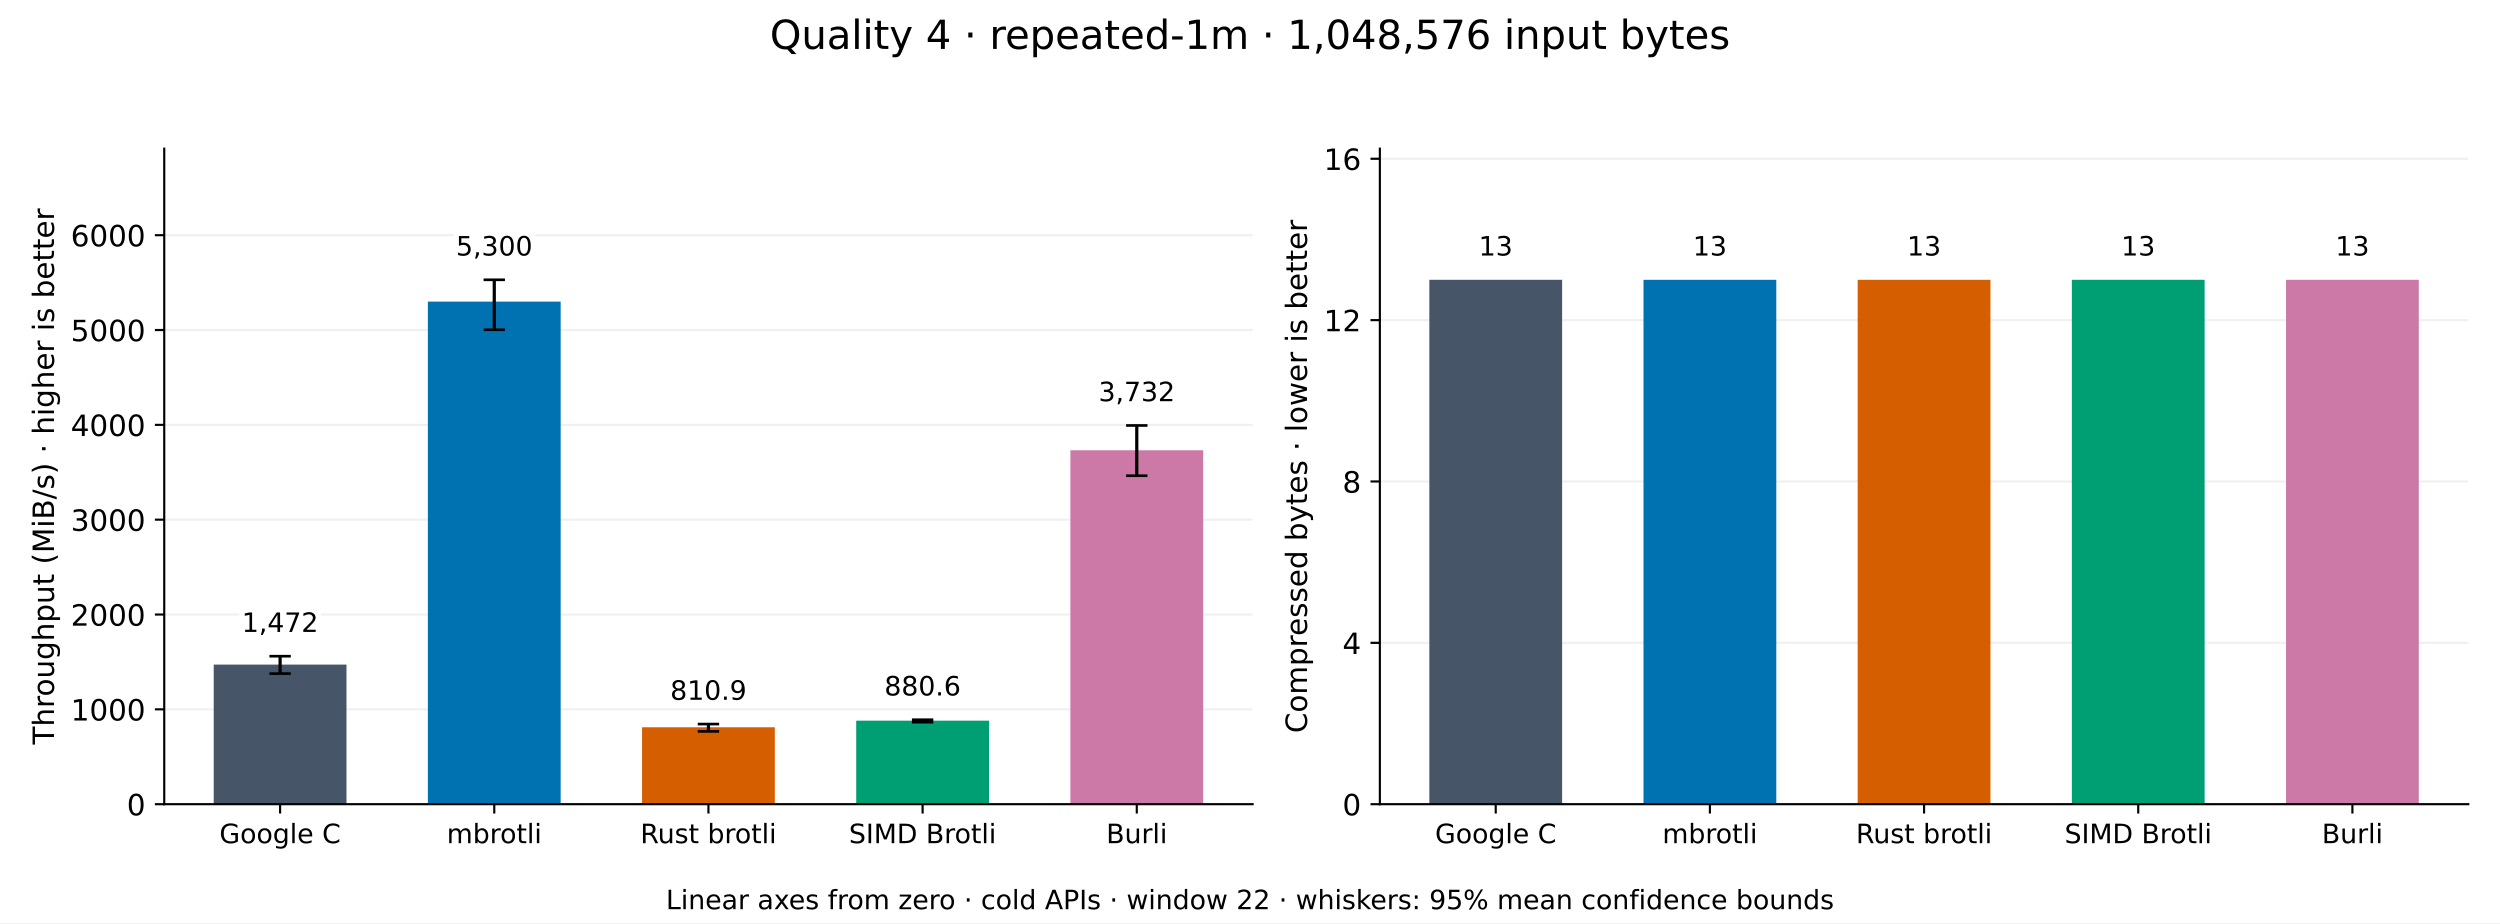
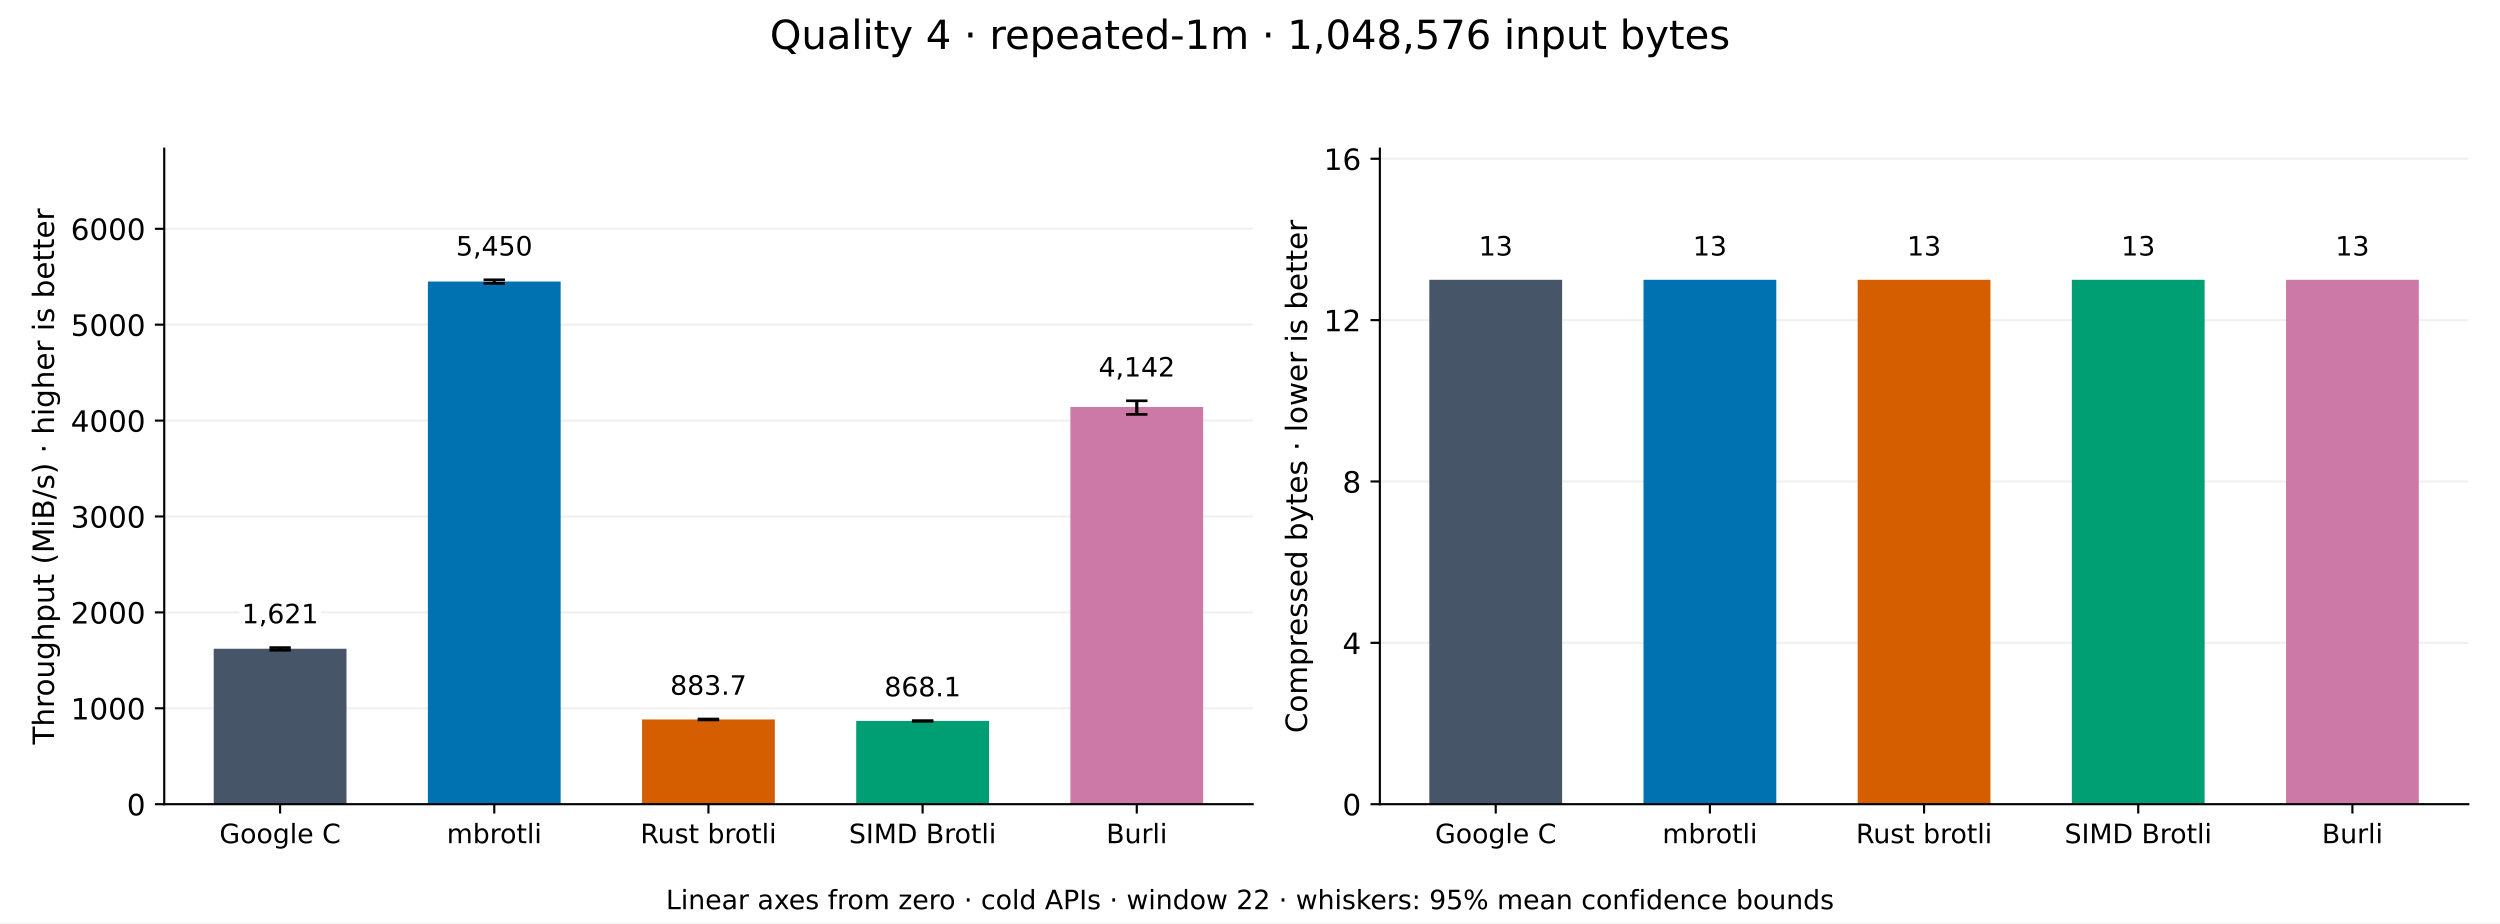
<svg xmlns="http://www.w3.org/2000/svg" xmlns:xlink="http://www.w3.org/1999/xlink" width="936pt" height="345.6pt" viewBox="0 0 936 345.6" version="1.1">
  <defs>
    <style type="text/css">*{stroke-linejoin: round; stroke-linecap: butt}</style>
  </defs>
  <g id="figure_1">
    <g id="patch_1">
      <path d="M 0 345.6 L 936 345.6 L 936 0 L 0 0 z " style="fill: #ffffff" />
    </g>
    <g id="axes_1">
      <g id="patch_2">
        <path d="M 61.49 301.088 L 468.99 301.088 L 468.99 55.666 L 61.49 55.666 z " style="fill: #ffffff" />
      </g>
      <g id="matplotlib.axis_1">
        <g id="xtick_1">
          <g id="line2d_1">
            <defs>
              <path id="m3d63aaa0ea" d="M 0 0 L 0 3.5 " style="stroke: #000000; stroke-width: 0.8" />
            </defs>
            <g>
              <use xlink:href="#m3d63aaa0ea" x="104.87" y="301.088" style="stroke: #000000; stroke-width: 0.8" />
            </g>
          </g>
          <g id="text_1">
            <text style="font-size: 10px; font-family: 'DejaVu Sans', 'Bitstream Vera Sans', 'Computer Modern Sans Serif', 'Lucida Grande', 'Verdana', 'Geneva', 'Lucid', 'Arial', 'Helvetica', 'Avant Garde', sans-serif; text-anchor: middle" x="104.87" y="315.686" transform="rotate(-0 104.8701 315.6864)">Google C</text>
          </g>
        </g>
        <g id="xtick_2">
          <g id="line2d_2">
            <g>
              <use xlink:href="#m3d63aaa0ea" x="185.055" y="301.088" style="stroke: #000000; stroke-width: 0.8" />
            </g>
          </g>
          <g id="text_2">
            <text style="font-size: 10px; font-family: 'DejaVu Sans', 'Bitstream Vera Sans', 'Computer Modern Sans Serif', 'Lucida Grande', 'Verdana', 'Geneva', 'Lucid', 'Arial', 'Helvetica', 'Avant Garde', sans-serif; text-anchor: middle" x="185.055" y="315.686" transform="rotate(-0 185.055 315.6864)">mbrotli</text>
          </g>
        </g>
        <g id="xtick_3">
          <g id="line2d_3">
            <g>
              <use xlink:href="#m3d63aaa0ea" x="265.24" y="301.088" style="stroke: #000000; stroke-width: 0.8" />
            </g>
          </g>
          <g id="text_3">
            <text style="font-size: 10px; font-family: 'DejaVu Sans', 'Bitstream Vera Sans', 'Computer Modern Sans Serif', 'Lucida Grande', 'Verdana', 'Geneva', 'Lucid', 'Arial', 'Helvetica', 'Avant Garde', sans-serif; text-anchor: middle" x="265.24" y="315.686" transform="rotate(-0 265.24 315.6864)">Rust brotli</text>
          </g>
        </g>
        <g id="xtick_4">
          <g id="line2d_4">
            <g>
              <use xlink:href="#m3d63aaa0ea" x="345.425" y="301.088" style="stroke: #000000; stroke-width: 0.8" />
            </g>
          </g>
          <g id="text_4">
            <text style="font-size: 10px; font-family: 'DejaVu Sans', 'Bitstream Vera Sans', 'Computer Modern Sans Serif', 'Lucida Grande', 'Verdana', 'Geneva', 'Lucid', 'Arial', 'Helvetica', 'Avant Garde', sans-serif; text-anchor: middle" x="345.425" y="315.686" transform="rotate(-0 345.425 315.6864)">SIMD Brotli</text>
          </g>
        </g>
        <g id="xtick_5">
          <g id="line2d_5">
            <g>
              <use xlink:href="#m3d63aaa0ea" x="425.61" y="301.088" style="stroke: #000000; stroke-width: 0.8" />
            </g>
          </g>
          <g id="text_5">
            <text style="font-size: 10px; font-family: 'DejaVu Sans', 'Bitstream Vera Sans', 'Computer Modern Sans Serif', 'Lucida Grande', 'Verdana', 'Geneva', 'Lucid', 'Arial', 'Helvetica', 'Avant Garde', sans-serif; text-anchor: middle" x="425.61" y="315.686" transform="rotate(-0 425.6099 315.6864)">Burli</text>
          </g>
        </g>
      </g>
      <g id="matplotlib.axis_2">
        <g id="ytick_1">
          <g id="line2d_6">
            <path d="M 61.49 301.088 L 468.99 301.088 " clip-path="url(#p4197ad3526)" style="fill: none; stroke: #b0b0b0; stroke-opacity: 0.18; stroke-width: 0.8; stroke-linecap: square" />
          </g>
          <g id="line2d_7">
            <defs>
              <path id="mb6c034703b" d="M 0 0 L -3.5 0 " style="stroke: #000000; stroke-width: 0.8" />
            </defs>
            <g>
              <use xlink:href="#mb6c034703b" x="61.49" y="301.088" style="stroke: #000000; stroke-width: 0.8" />
            </g>
          </g>
          <g id="text_6">
            <text style="font-size: 11px; font-family: 'DejaVu Sans', 'Bitstream Vera Sans', 'Computer Modern Sans Serif', 'Lucida Grande', 'Verdana', 'Geneva', 'Lucid', 'Arial', 'Helvetica', 'Avant Garde', sans-serif; text-anchor: end" x="54.49" y="305.267" transform="rotate(-0 54.49 305.2671)">0</text>
          </g>
        </g>
        <g id="ytick_2">
          <g id="line2d_8">
-             <path d="M 61.49 265.583 L 468.99 265.583 " clip-path="url(#p4197ad3526)" style="fill: none; stroke: #b0b0b0; stroke-opacity: 0.18; stroke-width: 0.8; stroke-linecap: square" />
+             <path d="M 61.49 265.182 L 468.99 265.182 " clip-path="url(#p4197ad3526)" style="fill: none; stroke: #b0b0b0; stroke-opacity: 0.18; stroke-width: 0.8; stroke-linecap: square" />
          </g>
          <g id="line2d_9">
            <g>
-               <use xlink:href="#mb6c034703b" x="61.49" y="265.583" style="stroke: #000000; stroke-width: 0.8" />
+               <use xlink:href="#mb6c034703b" x="61.49" y="265.182" style="stroke: #000000; stroke-width: 0.8" />
            </g>
          </g>
          <g id="text_7">
-             <text style="font-size: 11px; font-family: 'DejaVu Sans', 'Bitstream Vera Sans', 'Computer Modern Sans Serif', 'Lucida Grande', 'Verdana', 'Geneva', 'Lucid', 'Arial', 'Helvetica', 'Avant Garde', sans-serif; text-anchor: end" x="54.49" y="269.762" transform="rotate(-0 54.49 269.7624)">1000</text>
+             <text style="font-size: 11px; font-family: 'DejaVu Sans', 'Bitstream Vera Sans', 'Computer Modern Sans Serif', 'Lucida Grande', 'Verdana', 'Geneva', 'Lucid', 'Arial', 'Helvetica', 'Avant Garde', sans-serif; text-anchor: end" x="54.49" y="269.361" transform="rotate(-0 54.49 269.3614)">1000</text>
          </g>
        </g>
        <g id="ytick_3">
          <g id="line2d_10">
-             <path d="M 61.49 230.078 L 468.99 230.078 " clip-path="url(#p4197ad3526)" style="fill: none; stroke: #b0b0b0; stroke-opacity: 0.18; stroke-width: 0.8; stroke-linecap: square" />
+             <path d="M 61.49 229.277 L 468.99 229.277 " clip-path="url(#p4197ad3526)" style="fill: none; stroke: #b0b0b0; stroke-opacity: 0.18; stroke-width: 0.8; stroke-linecap: square" />
          </g>
          <g id="line2d_11">
            <g>
-               <use xlink:href="#mb6c034703b" x="61.49" y="230.078" style="stroke: #000000; stroke-width: 0.8" />
+               <use xlink:href="#mb6c034703b" x="61.49" y="229.277" style="stroke: #000000; stroke-width: 0.8" />
            </g>
          </g>
          <g id="text_8">
-             <text style="font-size: 11px; font-family: 'DejaVu Sans', 'Bitstream Vera Sans', 'Computer Modern Sans Serif', 'Lucida Grande', 'Verdana', 'Geneva', 'Lucid', 'Arial', 'Helvetica', 'Avant Garde', sans-serif; text-anchor: end" x="54.49" y="234.258" transform="rotate(-0 54.49 234.2576)">2000</text>
+             <text style="font-size: 11px; font-family: 'DejaVu Sans', 'Bitstream Vera Sans', 'Computer Modern Sans Serif', 'Lucida Grande', 'Verdana', 'Geneva', 'Lucid', 'Arial', 'Helvetica', 'Avant Garde', sans-serif; text-anchor: end" x="54.49" y="233.456" transform="rotate(-0 54.49 233.4557)">2000</text>
          </g>
        </g>
        <g id="ytick_4">
          <g id="line2d_12">
-             <path d="M 61.49 194.574 L 468.99 194.574 " clip-path="url(#p4197ad3526)" style="fill: none; stroke: #b0b0b0; stroke-opacity: 0.18; stroke-width: 0.8; stroke-linecap: square" />
+             <path d="M 61.49 193.371 L 468.99 193.371 " clip-path="url(#p4197ad3526)" style="fill: none; stroke: #b0b0b0; stroke-opacity: 0.18; stroke-width: 0.8; stroke-linecap: square" />
          </g>
          <g id="line2d_13">
            <g>
-               <use xlink:href="#mb6c034703b" x="61.49" y="194.574" style="stroke: #000000; stroke-width: 0.8" />
+               <use xlink:href="#mb6c034703b" x="61.49" y="193.371" style="stroke: #000000; stroke-width: 0.8" />
            </g>
          </g>
          <g id="text_9">
-             <text style="font-size: 11px; font-family: 'DejaVu Sans', 'Bitstream Vera Sans', 'Computer Modern Sans Serif', 'Lucida Grande', 'Verdana', 'Geneva', 'Lucid', 'Arial', 'Helvetica', 'Avant Garde', sans-serif; text-anchor: end" x="54.49" y="198.753" transform="rotate(-0 54.49 198.7528)">3000</text>
+             <text style="font-size: 11px; font-family: 'DejaVu Sans', 'Bitstream Vera Sans', 'Computer Modern Sans Serif', 'Lucida Grande', 'Verdana', 'Geneva', 'Lucid', 'Arial', 'Helvetica', 'Avant Garde', sans-serif; text-anchor: end" x="54.49" y="197.55" transform="rotate(-0 54.49 197.55)">3000</text>
          </g>
        </g>
        <g id="ytick_5">
          <g id="line2d_14">
-             <path d="M 61.49 159.069 L 468.99 159.069 " clip-path="url(#p4197ad3526)" style="fill: none; stroke: #b0b0b0; stroke-opacity: 0.18; stroke-width: 0.8; stroke-linecap: square" />
+             <path d="M 61.49 157.465 L 468.99 157.465 " clip-path="url(#p4197ad3526)" style="fill: none; stroke: #b0b0b0; stroke-opacity: 0.18; stroke-width: 0.8; stroke-linecap: square" />
          </g>
          <g id="line2d_15">
            <g>
-               <use xlink:href="#mb6c034703b" x="61.49" y="159.069" style="stroke: #000000; stroke-width: 0.8" />
+               <use xlink:href="#mb6c034703b" x="61.49" y="157.465" style="stroke: #000000; stroke-width: 0.8" />
            </g>
          </g>
          <g id="text_10">
-             <text style="font-size: 11px; font-family: 'DejaVu Sans', 'Bitstream Vera Sans', 'Computer Modern Sans Serif', 'Lucida Grande', 'Verdana', 'Geneva', 'Lucid', 'Arial', 'Helvetica', 'Avant Garde', sans-serif; text-anchor: end" x="54.49" y="163.248" transform="rotate(-0 54.49 163.2481)">4000</text>
+             <text style="font-size: 11px; font-family: 'DejaVu Sans', 'Bitstream Vera Sans', 'Computer Modern Sans Serif', 'Lucida Grande', 'Verdana', 'Geneva', 'Lucid', 'Arial', 'Helvetica', 'Avant Garde', sans-serif; text-anchor: end" x="54.49" y="161.644" transform="rotate(-0 54.49 161.6443)">4000</text>
          </g>
        </g>
        <g id="ytick_6">
          <g id="line2d_16">
-             <path d="M 61.49 123.564 L 468.99 123.564 " clip-path="url(#p4197ad3526)" style="fill: none; stroke: #b0b0b0; stroke-opacity: 0.18; stroke-width: 0.8; stroke-linecap: square" />
+             <path d="M 61.49 121.559 L 468.99 121.559 " clip-path="url(#p4197ad3526)" style="fill: none; stroke: #b0b0b0; stroke-opacity: 0.18; stroke-width: 0.8; stroke-linecap: square" />
          </g>
          <g id="line2d_17">
            <g>
-               <use xlink:href="#mb6c034703b" x="61.49" y="123.564" style="stroke: #000000; stroke-width: 0.8" />
+               <use xlink:href="#mb6c034703b" x="61.49" y="121.559" style="stroke: #000000; stroke-width: 0.8" />
            </g>
          </g>
          <g id="text_11">
-             <text style="font-size: 11px; font-family: 'DejaVu Sans', 'Bitstream Vera Sans', 'Computer Modern Sans Serif', 'Lucida Grande', 'Verdana', 'Geneva', 'Lucid', 'Arial', 'Helvetica', 'Avant Garde', sans-serif; text-anchor: end" x="54.49" y="127.743" transform="rotate(-0 54.49 127.7433)">5000</text>
+             <text style="font-size: 11px; font-family: 'DejaVu Sans', 'Bitstream Vera Sans', 'Computer Modern Sans Serif', 'Lucida Grande', 'Verdana', 'Geneva', 'Lucid', 'Arial', 'Helvetica', 'Avant Garde', sans-serif; text-anchor: end" x="54.49" y="125.739" transform="rotate(-0 54.49 125.7386)">5000</text>
          </g>
        </g>
        <g id="ytick_7">
          <g id="line2d_18">
-             <path d="M 61.49 88.059 L 468.99 88.059 " clip-path="url(#p4197ad3526)" style="fill: none; stroke: #b0b0b0; stroke-opacity: 0.18; stroke-width: 0.8; stroke-linecap: square" />
+             <path d="M 61.49 85.654 L 468.99 85.654 " clip-path="url(#p4197ad3526)" style="fill: none; stroke: #b0b0b0; stroke-opacity: 0.18; stroke-width: 0.8; stroke-linecap: square" />
          </g>
          <g id="line2d_19">
            <g>
-               <use xlink:href="#mb6c034703b" x="61.49" y="88.059" style="stroke: #000000; stroke-width: 0.8" />
+               <use xlink:href="#mb6c034703b" x="61.49" y="85.654" style="stroke: #000000; stroke-width: 0.8" />
            </g>
          </g>
          <g id="text_12">
-             <text style="font-size: 11px; font-family: 'DejaVu Sans', 'Bitstream Vera Sans', 'Computer Modern Sans Serif', 'Lucida Grande', 'Verdana', 'Geneva', 'Lucid', 'Arial', 'Helvetica', 'Avant Garde', sans-serif; text-anchor: end" x="54.49" y="92.239" transform="rotate(-0 54.49 92.23854)">6000</text>
+             <text style="font-size: 11px; font-family: 'DejaVu Sans', 'Bitstream Vera Sans', 'Computer Modern Sans Serif', 'Lucida Grande', 'Verdana', 'Geneva', 'Lucid', 'Arial', 'Helvetica', 'Avant Garde', sans-serif; text-anchor: end" x="54.49" y="89.833" transform="rotate(-0 54.49 89.83291)">6000</text>
          </g>
        </g>
        <g id="text_13">
          <text style="font-size: 11px; font-family: 'DejaVu Sans', 'Bitstream Vera Sans', 'Computer Modern Sans Serif', 'Lucida Grande', 'Verdana', 'Geneva', 'Lucid', 'Arial', 'Helvetica', 'Avant Garde', sans-serif; text-anchor: middle" x="20.207" y="178.377" transform="rotate(-90 20.20734 178.377)">Throughput (MiB/s) · higher is better</text>
        </g>
      </g>
      <g id="patch_3">
-         <path d="M 80.013 301.088 L 129.727 301.088 L 129.727 248.815 L 80.013 248.815 z " clip-path="url(#p4197ad3526)" style="fill: #475569" />
+         <path d="M 80.013 301.088 L 129.727 301.088 L 129.727 242.885 L 80.013 242.885 z " clip-path="url(#p4197ad3526)" style="fill: #475569" />
      </g>
      <g id="patch_4">
-         <path d="M 160.198 301.088 L 209.912 301.088 L 209.912 112.916 L 160.198 112.916 z " clip-path="url(#p4197ad3526)" style="fill: #0072b2" />
+         <path d="M 160.198 301.088 L 209.912 301.088 L 209.912 105.416 L 160.198 105.416 z " clip-path="url(#p4197ad3526)" style="fill: #0072b2" />
      </g>
      <g id="patch_5">
-         <path d="M 240.383 301.088 L 290.097 301.088 L 290.097 272.296 L 240.383 272.296 z " clip-path="url(#p4197ad3526)" style="fill: #d55e00" />
+         <path d="M 240.383 301.088 L 290.097 301.088 L 290.097 269.359 L 240.383 269.359 z " clip-path="url(#p4197ad3526)" style="fill: #d55e00" />
      </g>
      <g id="patch_6">
-         <path d="M 320.568 301.088 L 370.282 301.088 L 370.282 269.821 L 320.568 269.821 z " clip-path="url(#p4197ad3526)" style="fill: #009e73" />
+         <path d="M 320.568 301.088 L 370.282 301.088 L 370.282 269.919 L 320.568 269.919 z " clip-path="url(#p4197ad3526)" style="fill: #009e73" />
      </g>
      <g id="patch_7">
-         <path d="M 400.753 301.088 L 450.467 301.088 L 450.467 168.578 L 400.753 168.578 z " clip-path="url(#p4197ad3526)" style="fill: #cc79a7" />
+         <path d="M 400.753 301.088 L 450.467 301.088 L 450.467 152.372 L 400.753 152.372 z " clip-path="url(#p4197ad3526)" style="fill: #cc79a7" />
      </g>
      <g id="LineCollection_1">
-         <path d="M 104.87 252.206 L 104.87 245.675 " clip-path="url(#p4197ad3526)" style="fill: none; stroke: #000000; stroke-width: 1.2" />
-         <path d="M 185.055 123.449 L 185.055 104.75 " clip-path="url(#p4197ad3526)" style="fill: none; stroke: #000000; stroke-width: 1.2" />
-         <path d="M 265.24 273.843 L 265.24 271.083 " clip-path="url(#p4197ad3526)" style="fill: none; stroke: #000000; stroke-width: 1.2" />
-         <path d="M 345.425 270.391 L 345.425 269.462 " clip-path="url(#p4197ad3526)" style="fill: none; stroke: #000000; stroke-width: 1.2" />
-         <path d="M 425.61 178.124 L 425.61 159.294 " clip-path="url(#p4197ad3526)" style="fill: none; stroke: #000000; stroke-width: 1.2" />
+         <path d="M 104.87 243.467 L 104.87 242.45 " clip-path="url(#p4197ad3526)" style="fill: none; stroke: #000000; stroke-width: 1.2" />
+         <path d="M 185.055 106.111 L 185.055 104.75 " clip-path="url(#p4197ad3526)" style="fill: none; stroke: #000000; stroke-width: 1.2" />
+         <path d="M 265.24 269.53 L 265.24 269.196 " clip-path="url(#p4197ad3526)" style="fill: none; stroke: #000000; stroke-width: 1.2" />
+         <path d="M 345.425 270.076 L 345.425 269.781 " clip-path="url(#p4197ad3526)" style="fill: none; stroke: #000000; stroke-width: 1.2" />
+         <path d="M 425.61 155.14 L 425.61 150.065 " clip-path="url(#p4197ad3526)" style="fill: none; stroke: #000000; stroke-width: 1.2" />
      </g>
      <g id="line2d_20">
        <defs>
          <path id="ma4d3aa00d3" d="M 4 0 L -4 -0 " style="stroke: #000000" />
        </defs>
        <g clip-path="url(#p4197ad3526)">
-           <use xlink:href="#ma4d3aa00d3" x="104.87" y="252.206" style="fill: #1f77b4; stroke: #000000" />
-           <use xlink:href="#ma4d3aa00d3" x="185.055" y="123.449" style="fill: #1f77b4; stroke: #000000" />
-           <use xlink:href="#ma4d3aa00d3" x="265.24" y="273.843" style="fill: #1f77b4; stroke: #000000" />
-           <use xlink:href="#ma4d3aa00d3" x="345.425" y="270.391" style="fill: #1f77b4; stroke: #000000" />
-           <use xlink:href="#ma4d3aa00d3" x="425.61" y="178.124" style="fill: #1f77b4; stroke: #000000" />
+           <use xlink:href="#ma4d3aa00d3" x="104.87" y="243.467" style="fill: #1f77b4; stroke: #000000" />
+           <use xlink:href="#ma4d3aa00d3" x="185.055" y="106.111" style="fill: #1f77b4; stroke: #000000" />
+           <use xlink:href="#ma4d3aa00d3" x="265.24" y="269.53" style="fill: #1f77b4; stroke: #000000" />
+           <use xlink:href="#ma4d3aa00d3" x="345.425" y="270.076" style="fill: #1f77b4; stroke: #000000" />
+           <use xlink:href="#ma4d3aa00d3" x="425.61" y="155.14" style="fill: #1f77b4; stroke: #000000" />
        </g>
      </g>
      <g id="line2d_21">
        <g clip-path="url(#p4197ad3526)">
-           <use xlink:href="#ma4d3aa00d3" x="104.87" y="245.675" style="fill: #1f77b4; stroke: #000000" />
+           <use xlink:href="#ma4d3aa00d3" x="104.87" y="242.45" style="fill: #1f77b4; stroke: #000000" />
          <use xlink:href="#ma4d3aa00d3" x="185.055" y="104.75" style="fill: #1f77b4; stroke: #000000" />
-           <use xlink:href="#ma4d3aa00d3" x="265.24" y="271.083" style="fill: #1f77b4; stroke: #000000" />
-           <use xlink:href="#ma4d3aa00d3" x="345.425" y="269.462" style="fill: #1f77b4; stroke: #000000" />
-           <use xlink:href="#ma4d3aa00d3" x="425.61" y="159.294" style="fill: #1f77b4; stroke: #000000" />
+           <use xlink:href="#ma4d3aa00d3" x="265.24" y="269.196" style="fill: #1f77b4; stroke: #000000" />
+           <use xlink:href="#ma4d3aa00d3" x="345.425" y="269.781" style="fill: #1f77b4; stroke: #000000" />
+           <use xlink:href="#ma4d3aa00d3" x="425.61" y="150.065" style="fill: #1f77b4; stroke: #000000" />
        </g>
      </g>
      <g id="patch_8">
        <path d="M 61.49 301.088 L 61.49 55.666 " style="fill: none; stroke: #000000; stroke-width: 0.8; stroke-linejoin: miter; stroke-linecap: square" />
      </g>
      <g id="patch_9">
        <path d="M 61.49 301.088 L 468.99 301.088 " style="fill: none; stroke: #000000; stroke-width: 0.8; stroke-linejoin: miter; stroke-linecap: square" />
      </g>
      <g id="text_14">
        <g id="patch_10">
-           <path d="M 89.556 239.675 L 120.184 239.675 L 120.184 227.997 L 89.556 227.997 z " style="fill: #ffffff; opacity: 0.9" />
-         </g>
-         <text style="font-size: 10px; font-family: 'DejaVu Sans', 'Bitstream Vera Sans', 'Computer Modern Sans Serif', 'Lucida Grande', 'Verdana', 'Geneva', 'Lucid', 'Arial', 'Helvetica', 'Avant Garde', sans-serif; text-anchor: middle" x="104.87" y="236.596" transform="rotate(-0 104.8701 236.5956)">1,472</text>
+           <path d="M 89.556 236.45 L 120.184 236.45 L 120.184 224.772 L 89.556 224.772 z " style="fill: #ffffff; opacity: 0.9" />
+         </g>
+         <text style="font-size: 10px; font-family: 'DejaVu Sans', 'Bitstream Vera Sans', 'Computer Modern Sans Serif', 'Lucida Grande', 'Verdana', 'Geneva', 'Lucid', 'Arial', 'Helvetica', 'Avant Garde', sans-serif; text-anchor: middle" x="104.87" y="233.37" transform="rotate(-0 104.8701 233.3703)">1,621</text>
      </g>
      <g id="text_15">
        <g id="patch_11">
          <path d="M 169.741 98.75 L 200.369 98.75 L 200.369 87.072 L 169.741 87.072 z " style="fill: #ffffff; opacity: 0.9" />
        </g>
-         <text style="font-size: 10px; font-family: 'DejaVu Sans', 'Bitstream Vera Sans', 'Computer Modern Sans Serif', 'Lucida Grande', 'Verdana', 'Geneva', 'Lucid', 'Arial', 'Helvetica', 'Avant Garde', sans-serif; text-anchor: middle" x="185.055" y="95.671" transform="rotate(-0 185.055 95.67069)">5,300</text>
+         <text style="font-size: 10px; font-family: 'DejaVu Sans', 'Bitstream Vera Sans', 'Computer Modern Sans Serif', 'Lucida Grande', 'Verdana', 'Geneva', 'Lucid', 'Arial', 'Helvetica', 'Avant Garde', sans-serif; text-anchor: middle" x="185.055" y="95.671" transform="rotate(-0 185.055 95.67069)">5,450</text>
      </g>
      <g id="text_16">
        <g id="patch_12">
-           <path d="M 249.926 265.083 L 280.554 265.083 L 280.554 253.405 L 249.926 253.405 z " style="fill: #ffffff; opacity: 0.9" />
-         </g>
-         <text style="font-size: 10px; font-family: 'DejaVu Sans', 'Bitstream Vera Sans', 'Computer Modern Sans Serif', 'Lucida Grande', 'Verdana', 'Geneva', 'Lucid', 'Arial', 'Helvetica', 'Avant Garde', sans-serif; text-anchor: middle" x="265.24" y="262.004" transform="rotate(-0 265.24 262.0038)">810.9</text>
+           <path d="M 249.926 263.196 L 280.554 263.196 L 280.554 251.518 L 249.926 251.518 z " style="fill: #ffffff; opacity: 0.9" />
+         </g>
+         <text style="font-size: 10px; font-family: 'DejaVu Sans', 'Bitstream Vera Sans', 'Computer Modern Sans Serif', 'Lucida Grande', 'Verdana', 'Geneva', 'Lucid', 'Arial', 'Helvetica', 'Avant Garde', sans-serif; text-anchor: middle" x="265.24" y="260.116" transform="rotate(-0 265.24 260.1164)">883.7</text>
      </g>
      <g id="text_17">
        <g id="patch_13">
-           <path d="M 330.111 263.462 L 360.739 263.462 L 360.739 251.784 L 330.111 251.784 z " style="fill: #ffffff; opacity: 0.9" />
-         </g>
-         <text style="font-size: 10px; font-family: 'DejaVu Sans', 'Bitstream Vera Sans', 'Computer Modern Sans Serif', 'Lucida Grande', 'Verdana', 'Geneva', 'Lucid', 'Arial', 'Helvetica', 'Avant Garde', sans-serif; text-anchor: middle" x="345.425" y="260.382" transform="rotate(-0 345.425 260.3823)">880.6</text>
+           <path d="M 330.111 263.781 L 360.739 263.781 L 360.739 252.103 L 330.111 252.103 z " style="fill: #ffffff; opacity: 0.9" />
+         </g>
+         <text style="font-size: 10px; font-family: 'DejaVu Sans', 'Bitstream Vera Sans', 'Computer Modern Sans Serif', 'Lucida Grande', 'Verdana', 'Geneva', 'Lucid', 'Arial', 'Helvetica', 'Avant Garde', sans-serif; text-anchor: middle" x="345.425" y="260.701" transform="rotate(-0 345.425 260.701)">868.1</text>
      </g>
      <g id="text_18">
        <g id="patch_14">
-           <path d="M 410.296 153.294 L 440.924 153.294 L 440.924 141.616 L 410.296 141.616 z " style="fill: #ffffff; opacity: 0.9" />
-         </g>
-         <text style="font-size: 10px; font-family: 'DejaVu Sans', 'Bitstream Vera Sans', 'Computer Modern Sans Serif', 'Lucida Grande', 'Verdana', 'Geneva', 'Lucid', 'Arial', 'Helvetica', 'Avant Garde', sans-serif; text-anchor: middle" x="425.61" y="150.214" transform="rotate(-0 425.6099 150.2141)">3,732</text>
+           <path d="M 410.296 144.065 L 440.924 144.065 L 440.924 132.386 L 410.296 132.386 z " style="fill: #ffffff; opacity: 0.9" />
+         </g>
+         <text style="font-size: 10px; font-family: 'DejaVu Sans', 'Bitstream Vera Sans', 'Computer Modern Sans Serif', 'Lucida Grande', 'Verdana', 'Geneva', 'Lucid', 'Arial', 'Helvetica', 'Avant Garde', sans-serif; text-anchor: middle" x="425.61" y="140.985" transform="rotate(-0 425.6099 140.9848)">4,142</text>
      </g>
    </g>
    <g id="axes_2">
      <g id="patch_15">
        <path d="M 516.62 301.088 L 924.12 301.088 L 924.12 55.666 L 516.62 55.666 z " style="fill: #ffffff" />
      </g>
      <g id="matplotlib.axis_3">
        <g id="xtick_6">
          <g id="line2d_22">
            <g>
              <use xlink:href="#m3d63aaa0ea" x="560" y="301.088" style="stroke: #000000; stroke-width: 0.8" />
            </g>
          </g>
          <g id="text_19">
            <text style="font-size: 10px; font-family: 'DejaVu Sans', 'Bitstream Vera Sans', 'Computer Modern Sans Serif', 'Lucida Grande', 'Verdana', 'Geneva', 'Lucid', 'Arial', 'Helvetica', 'Avant Garde', sans-serif; text-anchor: middle" x="560" y="315.686" transform="rotate(-0 560.0001 315.6864)">Google C</text>
          </g>
        </g>
        <g id="xtick_7">
          <g id="line2d_23">
            <g>
              <use xlink:href="#m3d63aaa0ea" x="640.185" y="301.088" style="stroke: #000000; stroke-width: 0.8" />
            </g>
          </g>
          <g id="text_20">
            <text style="font-size: 10px; font-family: 'DejaVu Sans', 'Bitstream Vera Sans', 'Computer Modern Sans Serif', 'Lucida Grande', 'Verdana', 'Geneva', 'Lucid', 'Arial', 'Helvetica', 'Avant Garde', sans-serif; text-anchor: middle" x="640.185" y="315.686" transform="rotate(-0 640.185 315.6864)">mbrotli</text>
          </g>
        </g>
        <g id="xtick_8">
          <g id="line2d_24">
            <g>
              <use xlink:href="#m3d63aaa0ea" x="720.37" y="301.088" style="stroke: #000000; stroke-width: 0.8" />
            </g>
          </g>
          <g id="text_21">
            <text style="font-size: 10px; font-family: 'DejaVu Sans', 'Bitstream Vera Sans', 'Computer Modern Sans Serif', 'Lucida Grande', 'Verdana', 'Geneva', 'Lucid', 'Arial', 'Helvetica', 'Avant Garde', sans-serif; text-anchor: middle" x="720.37" y="315.686" transform="rotate(-0 720.37 315.6864)">Rust brotli</text>
          </g>
        </g>
        <g id="xtick_9">
          <g id="line2d_25">
            <g>
              <use xlink:href="#m3d63aaa0ea" x="800.555" y="301.088" style="stroke: #000000; stroke-width: 0.8" />
            </g>
          </g>
          <g id="text_22">
            <text style="font-size: 10px; font-family: 'DejaVu Sans', 'Bitstream Vera Sans', 'Computer Modern Sans Serif', 'Lucida Grande', 'Verdana', 'Geneva', 'Lucid', 'Arial', 'Helvetica', 'Avant Garde', sans-serif; text-anchor: middle" x="800.555" y="315.686" transform="rotate(-0 800.555 315.6864)">SIMD Brotli</text>
          </g>
        </g>
        <g id="xtick_10">
          <g id="line2d_26">
            <g>
              <use xlink:href="#m3d63aaa0ea" x="880.74" y="301.088" style="stroke: #000000; stroke-width: 0.8" />
            </g>
          </g>
          <g id="text_23">
            <text style="font-size: 10px; font-family: 'DejaVu Sans', 'Bitstream Vera Sans', 'Computer Modern Sans Serif', 'Lucida Grande', 'Verdana', 'Geneva', 'Lucid', 'Arial', 'Helvetica', 'Avant Garde', sans-serif; text-anchor: middle" x="880.74" y="315.686" transform="rotate(-0 880.7399 315.6864)">Burli</text>
          </g>
        </g>
      </g>
      <g id="matplotlib.axis_4">
        <g id="ytick_8">
          <g id="line2d_27">
            <path d="M 516.62 301.088 L 924.12 301.088 " clip-path="url(#p87d790c929)" style="fill: none; stroke: #b0b0b0; stroke-opacity: 0.18; stroke-width: 0.8; stroke-linecap: square" />
          </g>
          <g id="line2d_28">
            <g>
              <use xlink:href="#mb6c034703b" x="516.62" y="301.088" style="stroke: #000000; stroke-width: 0.8" />
            </g>
          </g>
          <g id="text_24">
            <text style="font-size: 11px; font-family: 'DejaVu Sans', 'Bitstream Vera Sans', 'Computer Modern Sans Serif', 'Lucida Grande', 'Verdana', 'Geneva', 'Lucid', 'Arial', 'Helvetica', 'Avant Garde', sans-serif; text-anchor: end" x="509.62" y="305.267" transform="rotate(-0 509.62 305.2671)">0</text>
          </g>
        </g>
        <g id="ytick_9">
          <g id="line2d_29">
            <path d="M 516.62 240.676 L 924.12 240.676 " clip-path="url(#p87d790c929)" style="fill: none; stroke: #b0b0b0; stroke-opacity: 0.18; stroke-width: 0.8; stroke-linecap: square" />
          </g>
          <g id="line2d_30">
            <g>
              <use xlink:href="#mb6c034703b" x="516.62" y="240.676" style="stroke: #000000; stroke-width: 0.8" />
            </g>
          </g>
          <g id="text_25">
            <text style="font-size: 11px; font-family: 'DejaVu Sans', 'Bitstream Vera Sans', 'Computer Modern Sans Serif', 'Lucida Grande', 'Verdana', 'Geneva', 'Lucid', 'Arial', 'Helvetica', 'Avant Garde', sans-serif; text-anchor: end" x="509.62" y="244.856" transform="rotate(-0 509.62 244.8556)">4</text>
          </g>
        </g>
        <g id="ytick_10">
          <g id="line2d_31">
            <path d="M 516.62 180.265 L 924.12 180.265 " clip-path="url(#p87d790c929)" style="fill: none; stroke: #b0b0b0; stroke-opacity: 0.18; stroke-width: 0.8; stroke-linecap: square" />
          </g>
          <g id="line2d_32">
            <g>
              <use xlink:href="#mb6c034703b" x="516.62" y="180.265" style="stroke: #000000; stroke-width: 0.8" />
            </g>
          </g>
          <g id="text_26">
            <text style="font-size: 11px; font-family: 'DejaVu Sans', 'Bitstream Vera Sans', 'Computer Modern Sans Serif', 'Lucida Grande', 'Verdana', 'Geneva', 'Lucid', 'Arial', 'Helvetica', 'Avant Garde', sans-serif; text-anchor: end" x="509.62" y="184.444" transform="rotate(-0 509.62 184.444)">8</text>
          </g>
        </g>
        <g id="ytick_11">
          <g id="line2d_33">
            <path d="M 516.62 119.853 L 924.12 119.853 " clip-path="url(#p87d790c929)" style="fill: none; stroke: #b0b0b0; stroke-opacity: 0.18; stroke-width: 0.8; stroke-linecap: square" />
          </g>
          <g id="line2d_34">
            <g>
              <use xlink:href="#mb6c034703b" x="516.62" y="119.853" style="stroke: #000000; stroke-width: 0.8" />
            </g>
          </g>
          <g id="text_27">
            <text style="font-size: 11px; font-family: 'DejaVu Sans', 'Bitstream Vera Sans', 'Computer Modern Sans Serif', 'Lucida Grande', 'Verdana', 'Geneva', 'Lucid', 'Arial', 'Helvetica', 'Avant Garde', sans-serif; text-anchor: end" x="509.62" y="124.032" transform="rotate(-0 509.62 124.0324)">12</text>
          </g>
        </g>
        <g id="ytick_12">
          <g id="line2d_35">
            <path d="M 516.62 59.442 L 924.12 59.442 " clip-path="url(#p87d790c929)" style="fill: none; stroke: #b0b0b0; stroke-opacity: 0.18; stroke-width: 0.8; stroke-linecap: square" />
          </g>
          <g id="line2d_36">
            <g>
              <use xlink:href="#mb6c034703b" x="516.62" y="59.442" style="stroke: #000000; stroke-width: 0.8" />
            </g>
          </g>
          <g id="text_28">
            <text style="font-size: 11px; font-family: 'DejaVu Sans', 'Bitstream Vera Sans', 'Computer Modern Sans Serif', 'Lucida Grande', 'Verdana', 'Geneva', 'Lucid', 'Arial', 'Helvetica', 'Avant Garde', sans-serif; text-anchor: end" x="509.62" y="63.621" transform="rotate(-0 509.62 63.62083)">16</text>
          </g>
        </g>
        <g id="text_29">
          <text style="font-size: 11px; font-family: 'DejaVu Sans', 'Bitstream Vera Sans', 'Computer Modern Sans Serif', 'Lucida Grande', 'Verdana', 'Geneva', 'Lucid', 'Arial', 'Helvetica', 'Avant Garde', sans-serif; text-anchor: middle" x="489.335" y="178.377" transform="rotate(-90 489.3348 178.377)">Compressed bytes · lower is better</text>
        </g>
      </g>
      <g id="patch_16">
        <path d="M 535.143 301.088 L 584.857 301.088 L 584.857 104.75 L 535.143 104.75 z " clip-path="url(#p87d790c929)" style="fill: #475569" />
      </g>
      <g id="patch_17">
        <path d="M 615.328 301.088 L 665.042 301.088 L 665.042 104.75 L 615.328 104.75 z " clip-path="url(#p87d790c929)" style="fill: #0072b2" />
      </g>
      <g id="patch_18">
        <path d="M 695.513 301.088 L 745.227 301.088 L 745.227 104.75 L 695.513 104.75 z " clip-path="url(#p87d790c929)" style="fill: #d55e00" />
      </g>
      <g id="patch_19">
        <path d="M 775.698 301.088 L 825.412 301.088 L 825.412 104.75 L 775.698 104.75 z " clip-path="url(#p87d790c929)" style="fill: #009e73" />
      </g>
      <g id="patch_20">
        <path d="M 855.883 301.088 L 905.597 301.088 L 905.597 104.75 L 855.883 104.75 z " clip-path="url(#p87d790c929)" style="fill: #cc79a7" />
      </g>
      <g id="patch_21">
        <path d="M 516.62 301.088 L 516.62 55.666 " style="fill: none; stroke: #000000; stroke-width: 0.8; stroke-linejoin: miter; stroke-linecap: square" />
      </g>
      <g id="patch_22">
        <path d="M 516.62 301.088 L 924.12 301.088 " style="fill: none; stroke: #000000; stroke-width: 0.8; stroke-linejoin: miter; stroke-linecap: square" />
      </g>
      <g id="text_30">
        <g id="patch_23">
          <path d="M 552.638 98.75 L 567.363 98.75 L 567.363 87.072 L 552.638 87.072 z " style="fill: #ffffff; opacity: 0.9" />
        </g>
        <text style="font-size: 10px; font-family: 'DejaVu Sans', 'Bitstream Vera Sans', 'Computer Modern Sans Serif', 'Lucida Grande', 'Verdana', 'Geneva', 'Lucid', 'Arial', 'Helvetica', 'Avant Garde', sans-serif; text-anchor: middle" x="560" y="95.671" transform="rotate(-0 560.0001 95.67069)">13</text>
      </g>
      <g id="text_31">
        <g id="patch_24">
          <path d="M 632.823 98.75 L 647.548 98.75 L 647.548 87.072 L 632.823 87.072 z " style="fill: #ffffff; opacity: 0.9" />
        </g>
        <text style="font-size: 10px; font-family: 'DejaVu Sans', 'Bitstream Vera Sans', 'Computer Modern Sans Serif', 'Lucida Grande', 'Verdana', 'Geneva', 'Lucid', 'Arial', 'Helvetica', 'Avant Garde', sans-serif; text-anchor: middle" x="640.185" y="95.671" transform="rotate(-0 640.185 95.67069)">13</text>
      </g>
      <g id="text_32">
        <g id="patch_25">
          <path d="M 713.008 98.75 L 727.732 98.75 L 727.732 87.072 L 713.008 87.072 z " style="fill: #ffffff; opacity: 0.9" />
        </g>
        <text style="font-size: 10px; font-family: 'DejaVu Sans', 'Bitstream Vera Sans', 'Computer Modern Sans Serif', 'Lucida Grande', 'Verdana', 'Geneva', 'Lucid', 'Arial', 'Helvetica', 'Avant Garde', sans-serif; text-anchor: middle" x="720.37" y="95.671" transform="rotate(-0 720.37 95.67069)">13</text>
      </g>
      <g id="text_33">
        <g id="patch_26">
          <path d="M 793.192 98.75 L 807.917 98.75 L 807.917 87.072 L 793.192 87.072 z " style="fill: #ffffff; opacity: 0.9" />
        </g>
        <text style="font-size: 10px; font-family: 'DejaVu Sans', 'Bitstream Vera Sans', 'Computer Modern Sans Serif', 'Lucida Grande', 'Verdana', 'Geneva', 'Lucid', 'Arial', 'Helvetica', 'Avant Garde', sans-serif; text-anchor: middle" x="800.555" y="95.671" transform="rotate(-0 800.555 95.67069)">13</text>
      </g>
      <g id="text_34">
        <g id="patch_27">
          <path d="M 873.377 98.75 L 888.102 98.75 L 888.102 87.072 L 873.377 87.072 z " style="fill: #ffffff; opacity: 0.9" />
        </g>
        <text style="font-size: 10px; font-family: 'DejaVu Sans', 'Bitstream Vera Sans', 'Computer Modern Sans Serif', 'Lucida Grande', 'Verdana', 'Geneva', 'Lucid', 'Arial', 'Helvetica', 'Avant Garde', sans-serif; text-anchor: middle" x="880.74" y="95.671" transform="rotate(-0 880.7399 95.67069)">13</text>
      </g>
    </g>
    <g id="text_35">
      <text style="font-size: 15px; font-family: 'DejaVu Sans', 'Bitstream Vera Sans', 'Computer Modern Sans Serif', 'Lucida Grande', 'Verdana', 'Geneva', 'Lucid', 'Arial', 'Helvetica', 'Avant Garde', sans-serif; text-anchor: middle" x="468" y="18.31" transform="rotate(-0 468 18.30966)">Quality 4 · repeated-1m · 1,048,576 input bytes</text>
    </g>
    <g id="text_36">
      <text style="font-size: 10px; font-family: 'DejaVu Sans', 'Bitstream Vera Sans', 'Computer Modern Sans Serif', 'Lucida Grande', 'Verdana', 'Geneva', 'Lucid', 'Arial', 'Helvetica', 'Avant Garde', sans-serif; text-anchor: middle" x="468" y="340.416" transform="rotate(-0 468 340.416)">Linear axes from zero · cold APIs · window 22 · whiskers: 95% mean confidence bounds</text>
    </g>
  </g>
  <defs>
    <clipPath id="p4197ad3526">
      <rect x="61.49" y="55.666" width="407.5" height="245.422" />
    </clipPath>
    <clipPath id="p87d790c929">
      <rect x="516.62" y="55.666" width="407.5" height="245.422" />
    </clipPath>
  </defs>
</svg>
